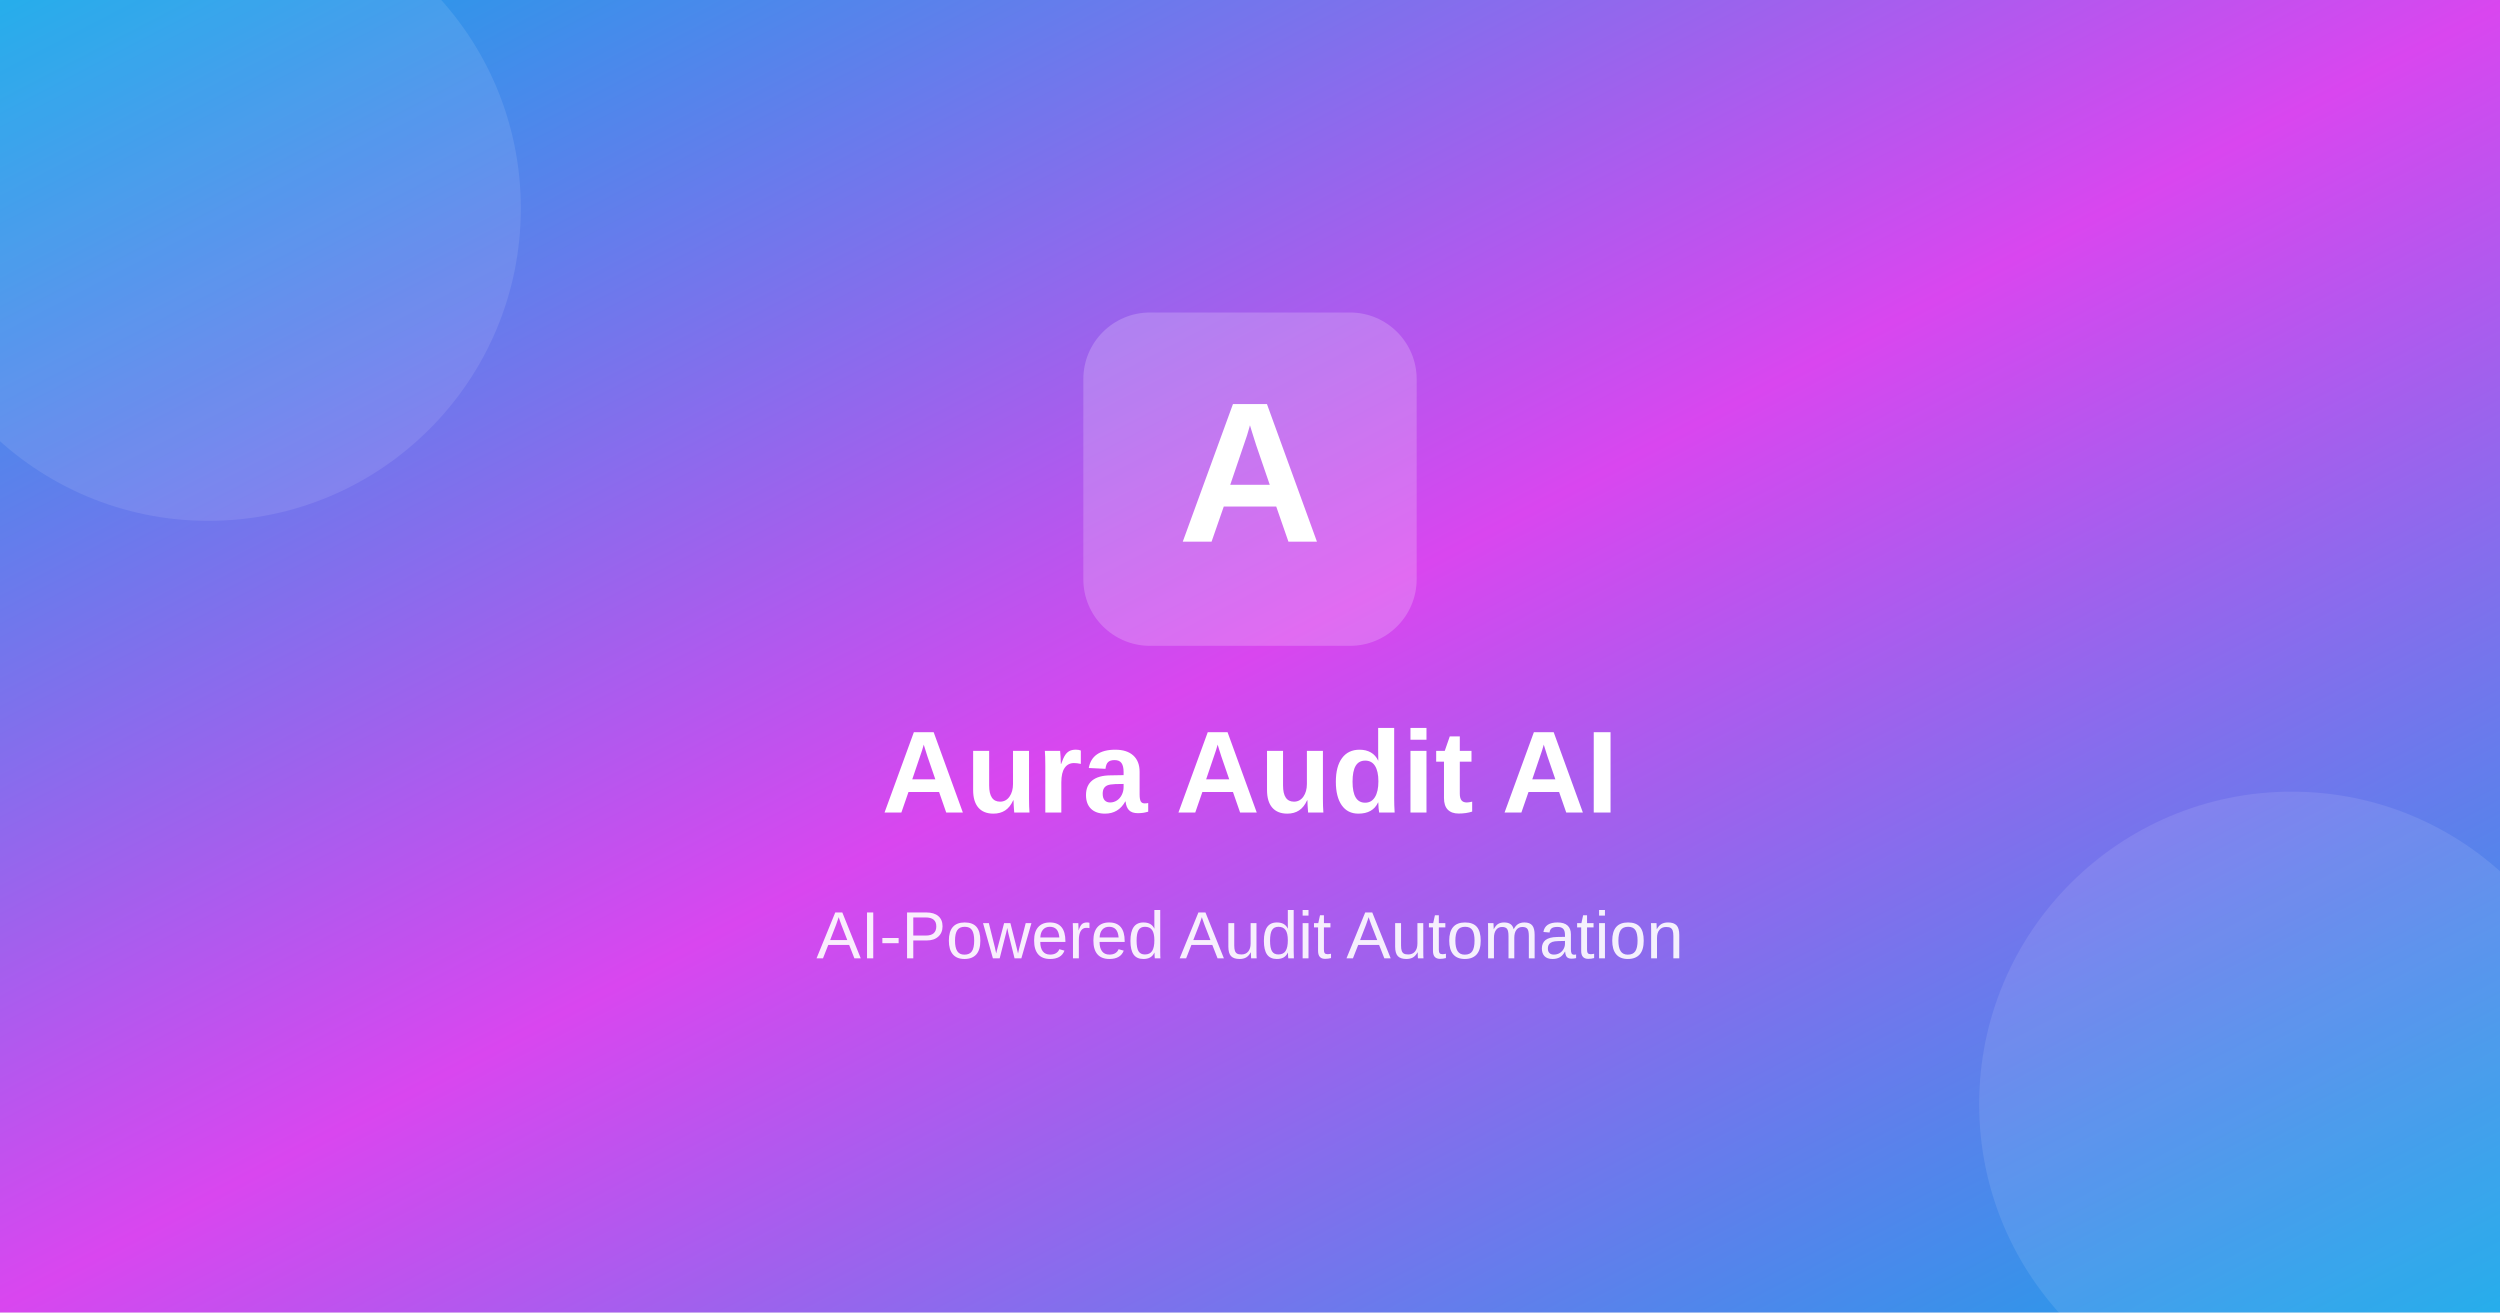
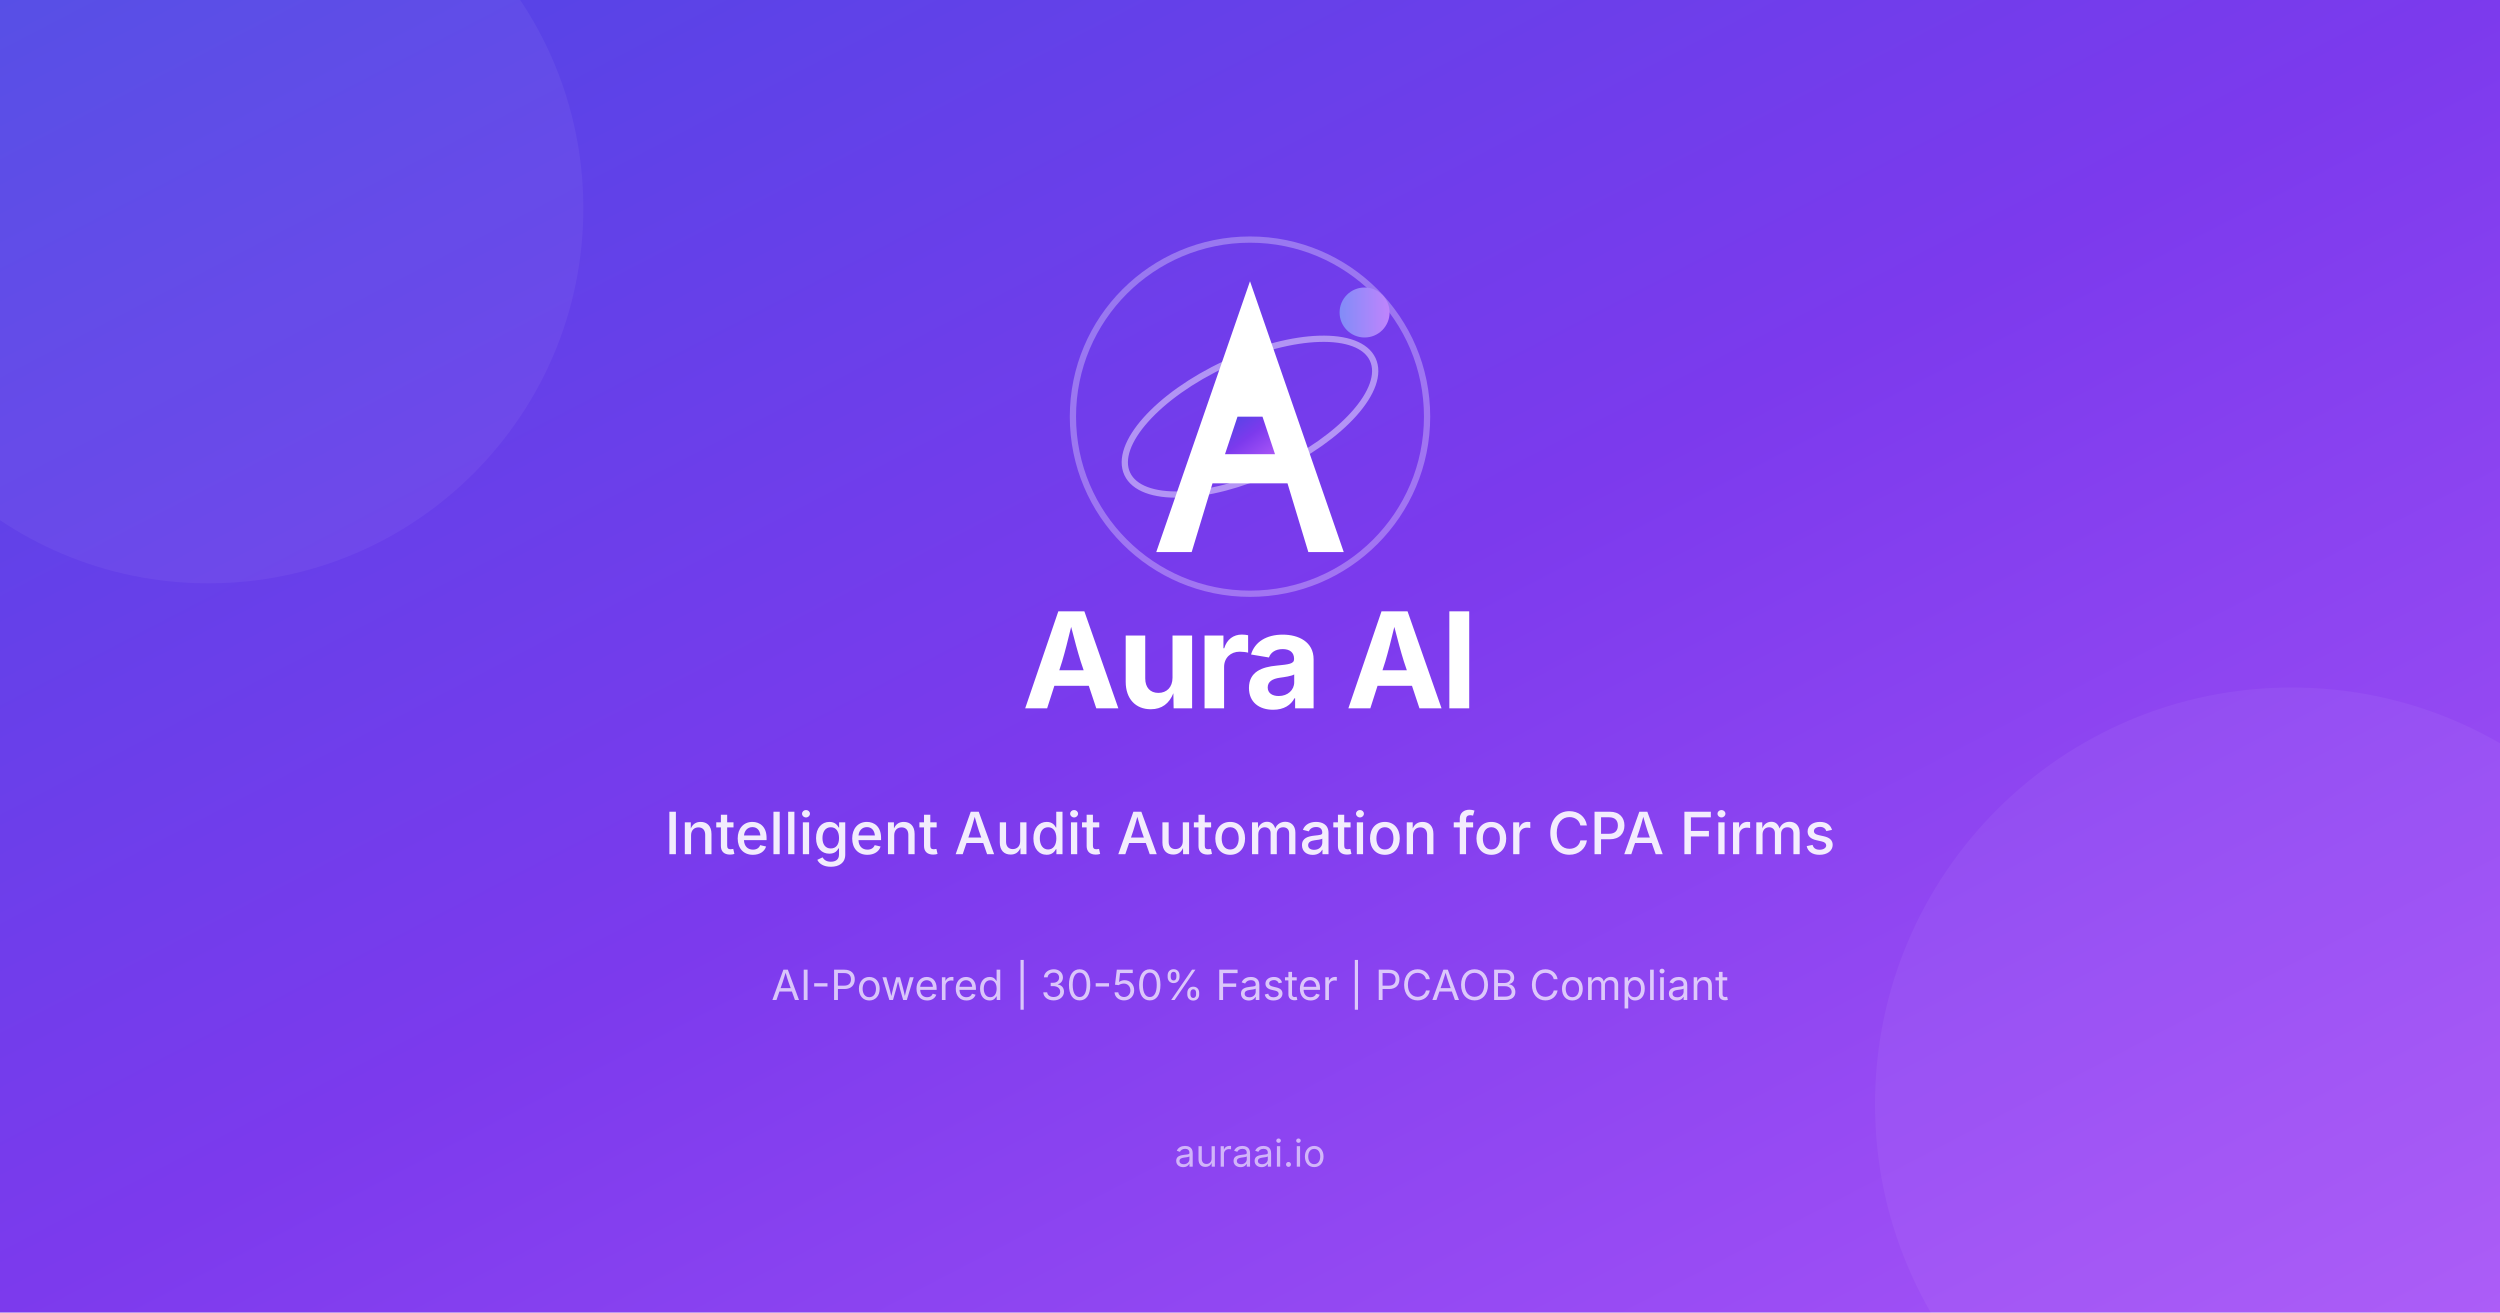
<svg xmlns="http://www.w3.org/2000/svg" width="1200" height="630">
  <defs>
    <linearGradient id="bgGradient" x1="0%" y1="0%" x2="100%" y2="100%">
-       <stop offset="0%" style="stop-color:#0ea5e9;stop-opacity:1" />
-       <stop offset="50%" style="stop-color:#d946ef;stop-opacity:1" />
-       <stop offset="100%" style="stop-color:#0ea5e9;stop-opacity:1" />
+       <stop offset="0%" stop-color="#4F46E5" />
+       <stop offset="50%" stop-color="#7C3AED" />
+       <stop offset="100%" stop-color="#A855F7" />
+     </linearGradient>
+     <linearGradient id="accentGradient" x1="0%" y1="0%" x2="100%" y2="0%">
+       <stop offset="0%" stop-color="#818CF8" />
+       <stop offset="100%" stop-color="#C084FC" />
    </linearGradient>
  </defs>
  <rect width="1200" height="630" fill="url(#bgGradient)" />
-   <circle cx="100" cy="100" r="150" fill="rgba(255,255,255,0.1)" />
-   <circle cx="1100" cy="530" r="150" fill="rgba(255,255,255,0.1)" />
-   <rect x="520" y="150" width="160" height="160" rx="32" fill="white" opacity="0.2" />
-   <text x="600" y="260" font-family="Arial, sans-serif" font-size="96" font-weight="bold" fill="white" text-anchor="middle">A</text>
-   <text x="600" y="390" font-family="Arial, sans-serif" font-size="56" font-weight="bold" fill="white" text-anchor="middle">Aura Audit AI</text>
-   <text x="600" y="460" font-family="Arial, sans-serif" font-size="32" fill="rgba(255,255,255,0.9)" text-anchor="middle">AI-Powered Audit Automation</text>
+   <circle cx="100" cy="100" r="180" fill="rgba(255,255,255,0.05)" />
+   <circle cx="1100" cy="530" r="200" fill="rgba(255,255,255,0.05)" />
+   <g transform="translate(500, 100)">
+     <ellipse cx="100" cy="100" rx="85" ry="85" stroke="rgba(255,255,255,0.3)" stroke-width="3" fill="none" />
+     <ellipse cx="100" cy="100" rx="65" ry="28" stroke="rgba(255,255,255,0.45)" stroke-width="3" fill="none" transform="rotate(-25, 100, 100)" />
+     <path d="M100 35 L145 165 L128 165 L118 132 L82 132 L72 165 L55 165 L100 35Z" fill="white" />
+     <path d="M88 118 L112 118 L106 100 L94 100 Z" fill="url(#bgGradient)" />
+     <circle cx="155" cy="50" r="12" fill="url(#accentGradient)" />
+   </g>
+   <text x="600" y="340" font-family="Inter, -apple-system, BlinkMacSystemFont, sans-serif" font-size="64" font-weight="700" fill="white" text-anchor="middle" letter-spacing="-2">
+     Aura AI
+   </text>
+   <text x="600" y="410" font-family="Inter, -apple-system, BlinkMacSystemFont, sans-serif" font-size="28" fill="rgba(255,255,255,0.9)" text-anchor="middle" font-weight="500">
+     Intelligent Audit Automation for CPA Firms
+   </text>
+   <text x="600" y="480" font-family="Inter, -apple-system, BlinkMacSystemFont, sans-serif" font-size="20" fill="rgba(255,255,255,0.7)" text-anchor="middle">
+     AI-Powered  |  30-50% Faster  |  PCAOB Compliant
+   </text>
+   <text x="600" y="560" font-family="Inter, -apple-system, BlinkMacSystemFont, sans-serif" font-size="18" fill="rgba(255,255,255,0.6)" text-anchor="middle">
+     auraai.io
+   </text>
</svg>
